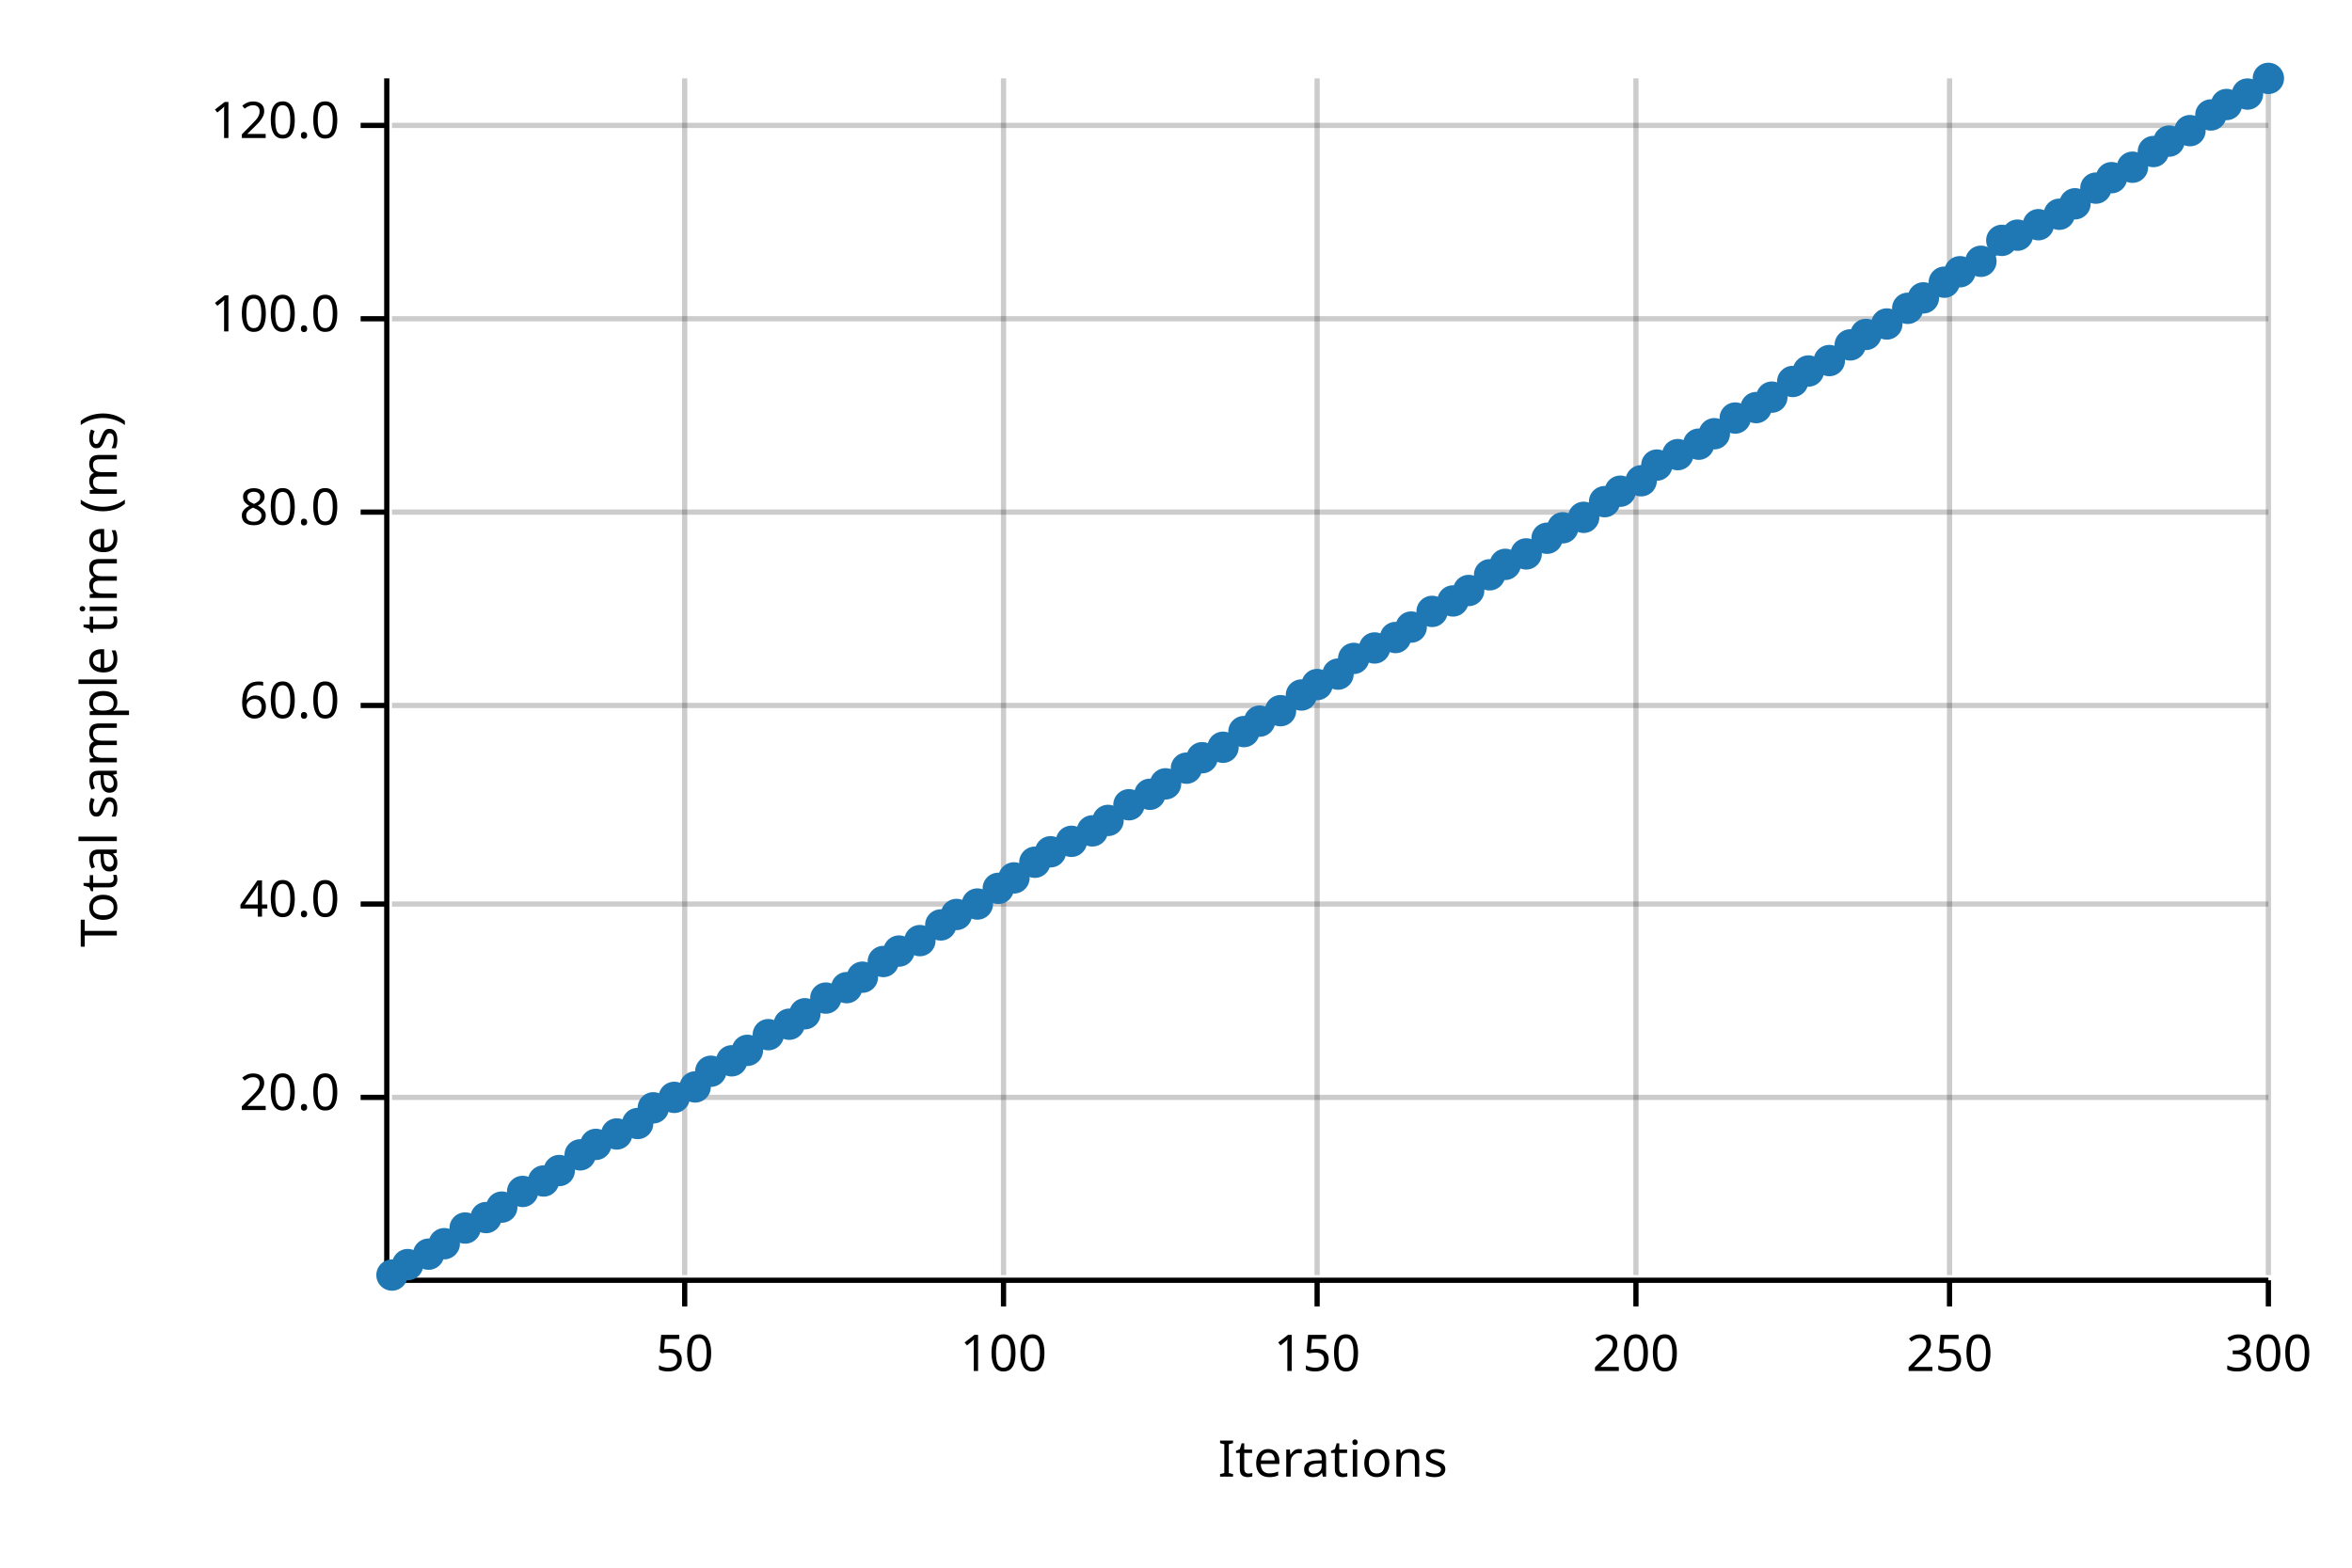
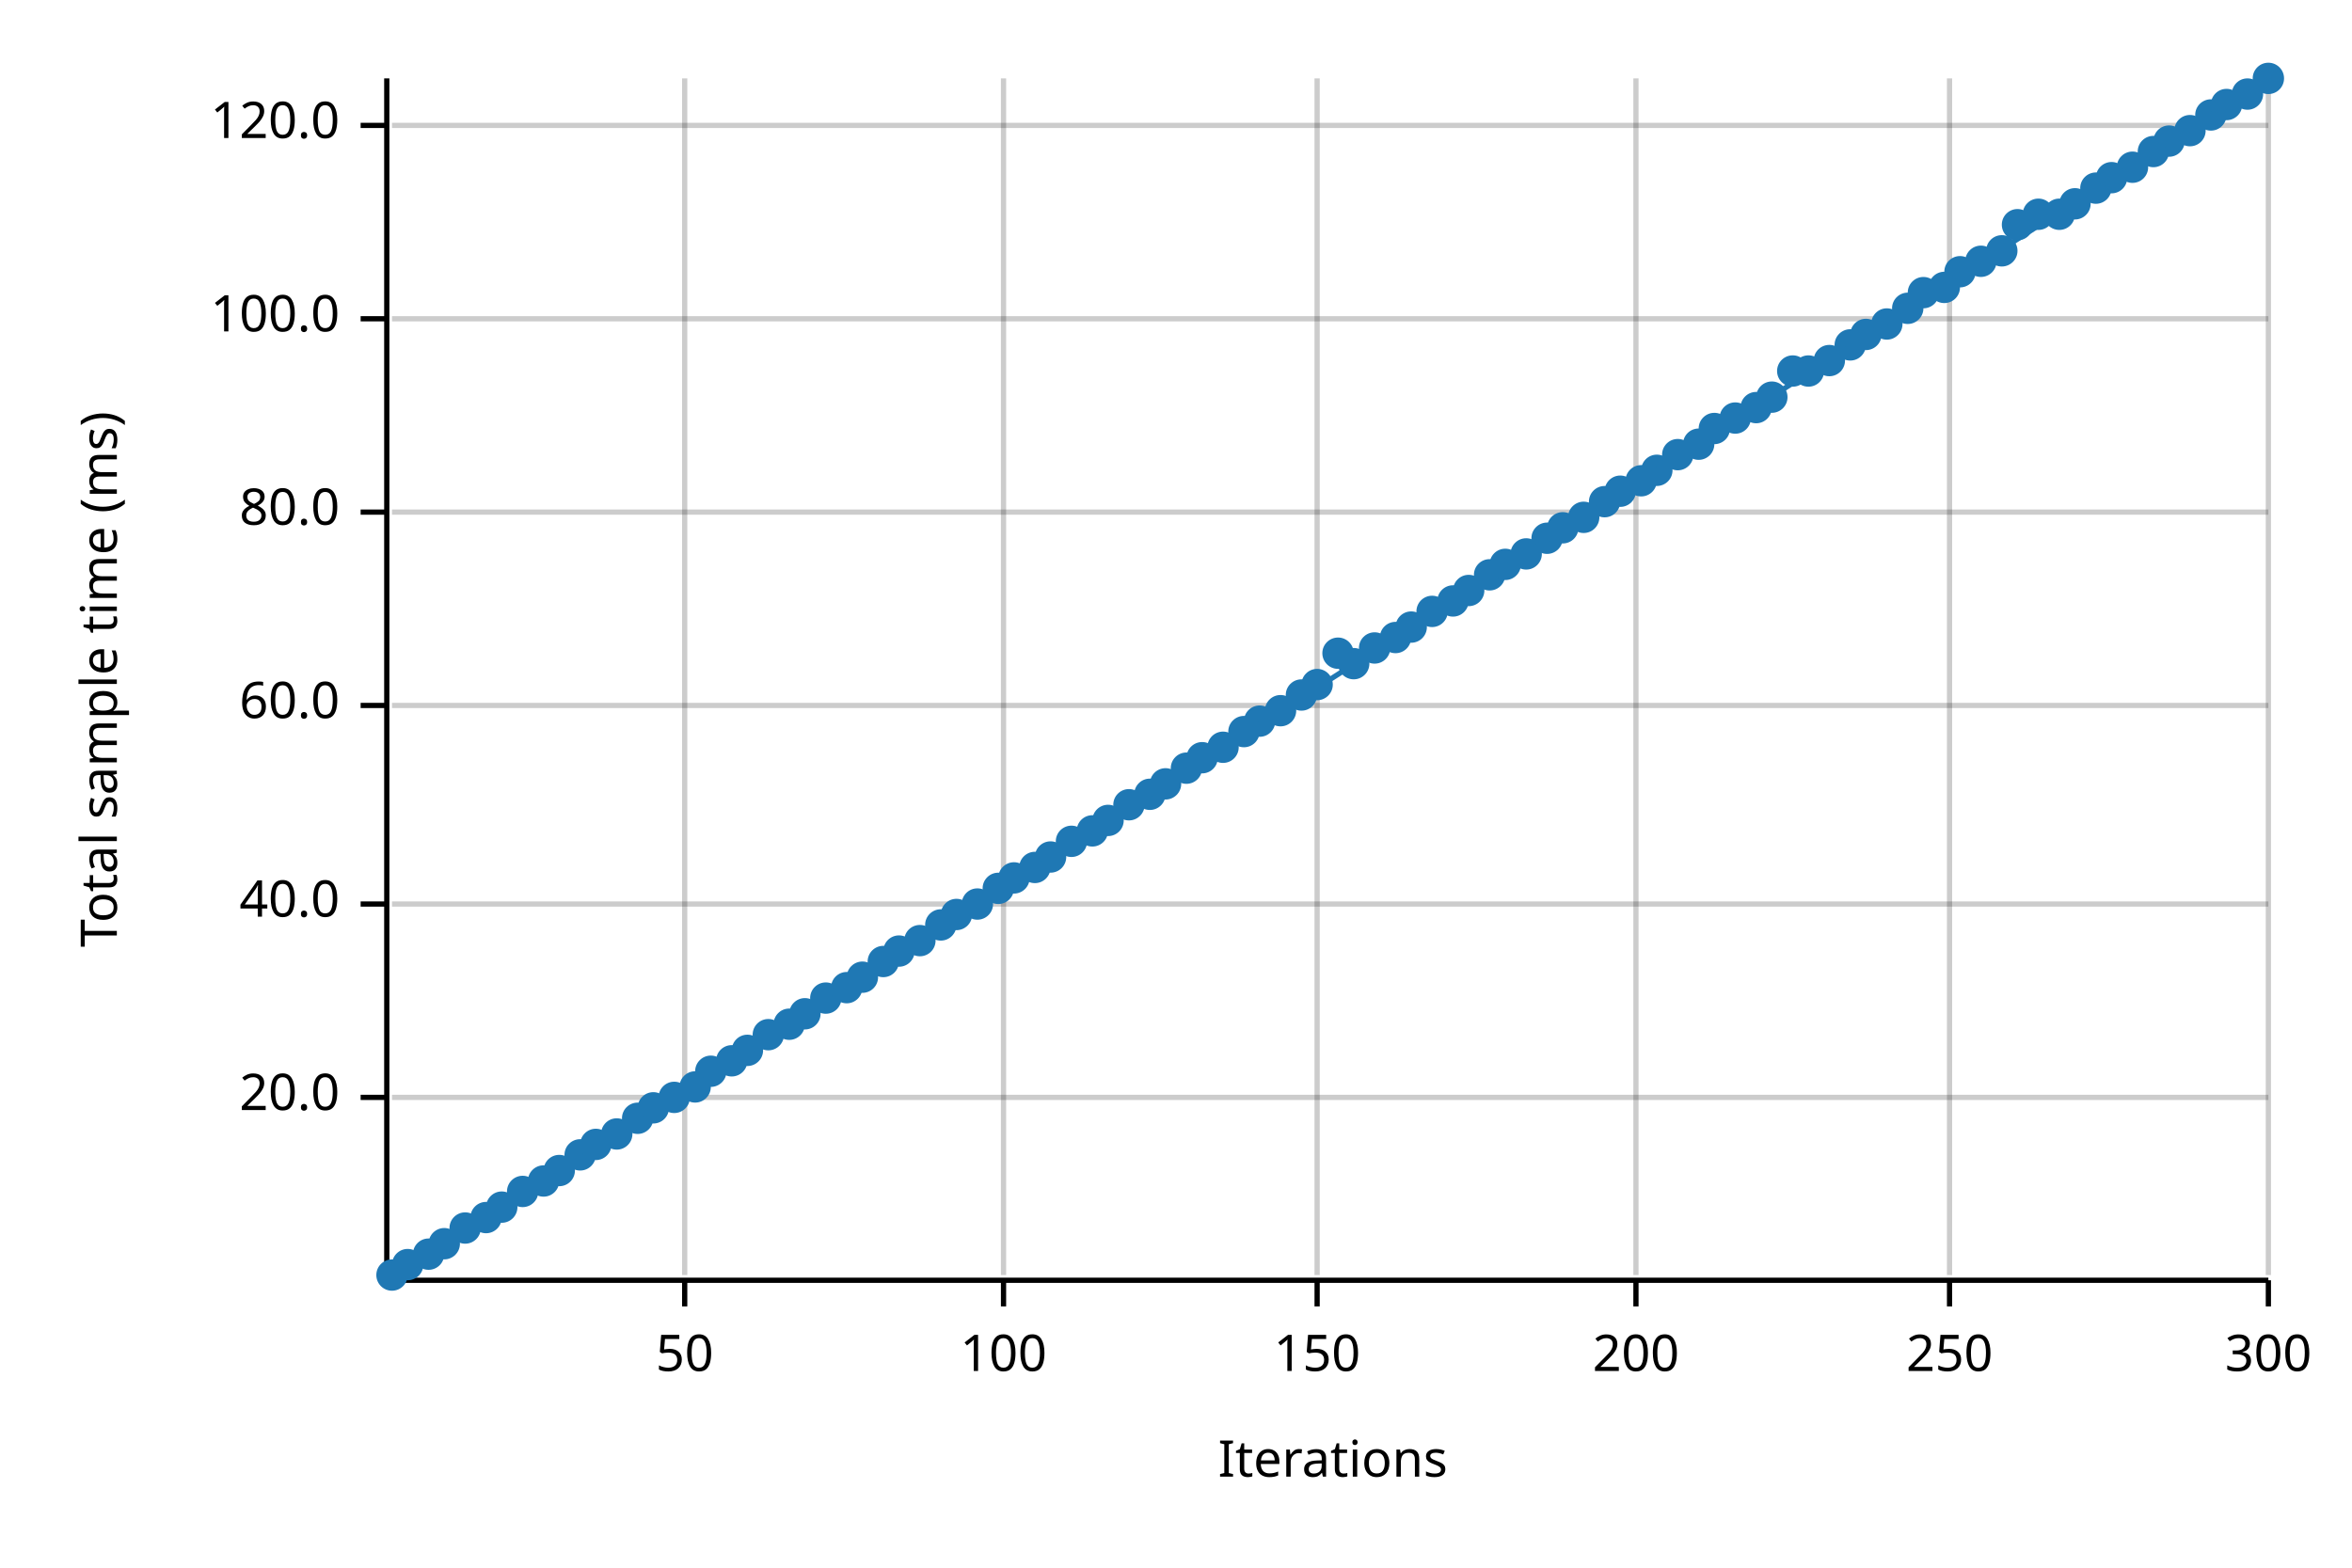
<svg xmlns="http://www.w3.org/2000/svg" width="450" height="300" viewBox="0 0 450 300">
  <text x="15" y="130" dy="0.76em" text-anchor="middle" font-family="sans-serif" font-size="9.677" opacity="1" fill="#000000" transform="rotate(270, 15, 130)">
Total sample time (ms)
</text>
  <text x="255" y="285" dy="-0.5ex" text-anchor="middle" font-family="sans-serif" font-size="9.677" opacity="1" fill="#000000">
Iterations
</text>
  <line opacity="0.2" stroke="#000000" stroke-width="1" x1="131" y1="244" x2="131" y2="15" />
  <line opacity="0.2" stroke="#000000" stroke-width="1" x1="192" y1="244" x2="192" y2="15" />
  <line opacity="0.2" stroke="#000000" stroke-width="1" x1="252" y1="244" x2="252" y2="15" />
  <line opacity="0.2" stroke="#000000" stroke-width="1" x1="313" y1="244" x2="313" y2="15" />
  <line opacity="0.2" stroke="#000000" stroke-width="1" x1="373" y1="244" x2="373" y2="15" />
  <line opacity="0.2" stroke="#000000" stroke-width="1" x1="434" y1="244" x2="434" y2="15" />
  <line opacity="0.2" stroke="#000000" stroke-width="1" x1="75" y1="210" x2="434" y2="210" />
  <line opacity="0.2" stroke="#000000" stroke-width="1" x1="75" y1="173" x2="434" y2="173" />
  <line opacity="0.2" stroke="#000000" stroke-width="1" x1="75" y1="135" x2="434" y2="135" />
  <line opacity="0.2" stroke="#000000" stroke-width="1" x1="75" y1="98" x2="434" y2="98" />
  <line opacity="0.2" stroke="#000000" stroke-width="1" x1="75" y1="61" x2="434" y2="61" />
  <line opacity="0.2" stroke="#000000" stroke-width="1" x1="75" y1="24" x2="434" y2="24" />
  <polyline fill="none" opacity="1" stroke="#000000" stroke-width="1" points="74,15 74,244 " />
  <text x="65" y="210" dy="0.5ex" text-anchor="end" font-family="sans-serif" font-size="9.677" opacity="1" fill="#000000">
20.0
</text>
  <polyline fill="none" opacity="1" stroke="#000000" stroke-width="1" points="69,210 74,210 " />
  <text x="65" y="173" dy="0.5ex" text-anchor="end" font-family="sans-serif" font-size="9.677" opacity="1" fill="#000000">
40.0
</text>
  <polyline fill="none" opacity="1" stroke="#000000" stroke-width="1" points="69,173 74,173 " />
  <text x="65" y="135" dy="0.5ex" text-anchor="end" font-family="sans-serif" font-size="9.677" opacity="1" fill="#000000">
60.0
</text>
  <polyline fill="none" opacity="1" stroke="#000000" stroke-width="1" points="69,135 74,135 " />
  <text x="65" y="98" dy="0.5ex" text-anchor="end" font-family="sans-serif" font-size="9.677" opacity="1" fill="#000000">
80.0
</text>
  <polyline fill="none" opacity="1" stroke="#000000" stroke-width="1" points="69,98 74,98 " />
  <text x="65" y="61" dy="0.5ex" text-anchor="end" font-family="sans-serif" font-size="9.677" opacity="1" fill="#000000">
100.0
</text>
  <polyline fill="none" opacity="1" stroke="#000000" stroke-width="1" points="69,61 74,61 " />
  <text x="65" y="24" dy="0.5ex" text-anchor="end" font-family="sans-serif" font-size="9.677" opacity="1" fill="#000000">
120.0
</text>
  <polyline fill="none" opacity="1" stroke="#000000" stroke-width="1" points="69,24 74,24 " />
  <polyline fill="none" opacity="1" stroke="#000000" stroke-width="1" points="75,245 434,245 " />
  <text x="131" y="255" dy="0.76em" text-anchor="middle" font-family="sans-serif" font-size="9.677" opacity="1" fill="#000000">
50
</text>
  <polyline fill="none" opacity="1" stroke="#000000" stroke-width="1" points="131,245 131,250 " />
  <text x="192" y="255" dy="0.76em" text-anchor="middle" font-family="sans-serif" font-size="9.677" opacity="1" fill="#000000">
100
</text>
  <polyline fill="none" opacity="1" stroke="#000000" stroke-width="1" points="192,245 192,250 " />
  <text x="252" y="255" dy="0.76em" text-anchor="middle" font-family="sans-serif" font-size="9.677" opacity="1" fill="#000000">
150
</text>
  <polyline fill="none" opacity="1" stroke="#000000" stroke-width="1" points="252,245 252,250 " />
  <text x="313" y="255" dy="0.76em" text-anchor="middle" font-family="sans-serif" font-size="9.677" opacity="1" fill="#000000">
200
</text>
  <polyline fill="none" opacity="1" stroke="#000000" stroke-width="1" points="313,245 313,250 " />
  <text x="373" y="255" dy="0.76em" text-anchor="middle" font-family="sans-serif" font-size="9.677" opacity="1" fill="#000000">
250
</text>
  <polyline fill="none" opacity="1" stroke="#000000" stroke-width="1" points="373,245 373,250 " />
  <text x="434" y="255" dy="0.76em" text-anchor="middle" font-family="sans-serif" font-size="9.677" opacity="1" fill="#000000">
300
</text>
  <polyline fill="none" opacity="1" stroke="#000000" stroke-width="1" points="434,245 434,250 " />
  <circle cx="75" cy="244" r="3" opacity="1" fill="#1F78B4" stroke="none" stroke-width="1" />
  <circle cx="78" cy="242" r="3" opacity="1" fill="#1F78B4" stroke="none" stroke-width="1" />
  <circle cx="82" cy="240" r="3" opacity="1" fill="#1F78B4" stroke="none" stroke-width="1" />
  <circle cx="85" cy="238" r="3" opacity="1" fill="#1F78B4" stroke="none" stroke-width="1" />
  <circle cx="89" cy="235" r="3" opacity="1" fill="#1F78B4" stroke="none" stroke-width="1" />
  <circle cx="93" cy="233" r="3" opacity="1" fill="#1F78B4" stroke="none" stroke-width="1" />
  <circle cx="96" cy="231" r="3" opacity="1" fill="#1F78B4" stroke="none" stroke-width="1" />
  <circle cx="100" cy="228" r="3" opacity="1" fill="#1F78B4" stroke="none" stroke-width="1" />
  <circle cx="104" cy="226" r="3" opacity="1" fill="#1F78B4" stroke="none" stroke-width="1" />
  <circle cx="107" cy="224" r="3" opacity="1" fill="#1F78B4" stroke="none" stroke-width="1" />
  <circle cx="111" cy="221" r="3" opacity="1" fill="#1F78B4" stroke="none" stroke-width="1" />
  <circle cx="114" cy="219" r="3" opacity="1" fill="#1F78B4" stroke="none" stroke-width="1" />
  <circle cx="118" cy="217" r="3" opacity="1" fill="#1F78B4" stroke="none" stroke-width="1" />
-   <circle cx="122" cy="215" r="3" opacity="1" fill="#1F78B4" stroke="none" stroke-width="1" />
+   <circle cx="122" cy="214" r="3" opacity="1" fill="#1F78B4" stroke="none" stroke-width="1" />
  <circle cx="125" cy="212" r="3" opacity="1" fill="#1F78B4" stroke="none" stroke-width="1" />
  <circle cx="129" cy="210" r="3" opacity="1" fill="#1F78B4" stroke="none" stroke-width="1" />
  <circle cx="133" cy="208" r="3" opacity="1" fill="#1F78B4" stroke="none" stroke-width="1" />
  <circle cx="136" cy="205" r="3" opacity="1" fill="#1F78B4" stroke="none" stroke-width="1" />
  <circle cx="140" cy="203" r="3" opacity="1" fill="#1F78B4" stroke="none" stroke-width="1" />
  <circle cx="143" cy="201" r="3" opacity="1" fill="#1F78B4" stroke="none" stroke-width="1" />
  <circle cx="147" cy="198" r="3" opacity="1" fill="#1F78B4" stroke="none" stroke-width="1" />
  <circle cx="151" cy="196" r="3" opacity="1" fill="#1F78B4" stroke="none" stroke-width="1" />
  <circle cx="154" cy="194" r="3" opacity="1" fill="#1F78B4" stroke="none" stroke-width="1" />
  <circle cx="158" cy="191" r="3" opacity="1" fill="#1F78B4" stroke="none" stroke-width="1" />
  <circle cx="162" cy="189" r="3" opacity="1" fill="#1F78B4" stroke="none" stroke-width="1" />
  <circle cx="165" cy="187" r="3" opacity="1" fill="#1F78B4" stroke="none" stroke-width="1" />
  <circle cx="169" cy="184" r="3" opacity="1" fill="#1F78B4" stroke="none" stroke-width="1" />
  <circle cx="172" cy="182" r="3" opacity="1" fill="#1F78B4" stroke="none" stroke-width="1" />
  <circle cx="176" cy="180" r="3" opacity="1" fill="#1F78B4" stroke="none" stroke-width="1" />
  <circle cx="180" cy="177" r="3" opacity="1" fill="#1F78B4" stroke="none" stroke-width="1" />
  <circle cx="183" cy="175" r="3" opacity="1" fill="#1F78B4" stroke="none" stroke-width="1" />
  <circle cx="187" cy="173" r="3" opacity="1" fill="#1F78B4" stroke="none" stroke-width="1" />
  <circle cx="191" cy="170" r="3" opacity="1" fill="#1F78B4" stroke="none" stroke-width="1" />
  <circle cx="194" cy="168" r="3" opacity="1" fill="#1F78B4" stroke="none" stroke-width="1" />
-   <circle cx="198" cy="165" r="3" opacity="1" fill="#1F78B4" stroke="none" stroke-width="1" />
-   <circle cx="201" cy="163" r="3" opacity="1" fill="#1F78B4" stroke="none" stroke-width="1" />
+   <circle cx="198" cy="166" r="3" opacity="1" fill="#1F78B4" stroke="none" stroke-width="1" />
+   <circle cx="201" cy="164" r="3" opacity="1" fill="#1F78B4" stroke="none" stroke-width="1" />
  <circle cx="205" cy="161" r="3" opacity="1" fill="#1F78B4" stroke="none" stroke-width="1" />
  <circle cx="209" cy="159" r="3" opacity="1" fill="#1F78B4" stroke="none" stroke-width="1" />
  <circle cx="212" cy="157" r="3" opacity="1" fill="#1F78B4" stroke="none" stroke-width="1" />
  <circle cx="216" cy="154" r="3" opacity="1" fill="#1F78B4" stroke="none" stroke-width="1" />
  <circle cx="220" cy="152" r="3" opacity="1" fill="#1F78B4" stroke="none" stroke-width="1" />
  <circle cx="223" cy="150" r="3" opacity="1" fill="#1F78B4" stroke="none" stroke-width="1" />
  <circle cx="227" cy="147" r="3" opacity="1" fill="#1F78B4" stroke="none" stroke-width="1" />
  <circle cx="230" cy="145" r="3" opacity="1" fill="#1F78B4" stroke="none" stroke-width="1" />
  <circle cx="234" cy="143" r="3" opacity="1" fill="#1F78B4" stroke="none" stroke-width="1" />
  <circle cx="238" cy="140" r="3" opacity="1" fill="#1F78B4" stroke="none" stroke-width="1" />
  <circle cx="241" cy="138" r="3" opacity="1" fill="#1F78B4" stroke="none" stroke-width="1" />
  <circle cx="245" cy="136" r="3" opacity="1" fill="#1F78B4" stroke="none" stroke-width="1" />
  <circle cx="249" cy="133" r="3" opacity="1" fill="#1F78B4" stroke="none" stroke-width="1" />
  <circle cx="252" cy="131" r="3" opacity="1" fill="#1F78B4" stroke="none" stroke-width="1" />
-   <circle cx="256" cy="129" r="3" opacity="1" fill="#1F78B4" stroke="none" stroke-width="1" />
-   <circle cx="259" cy="126" r="3" opacity="1" fill="#1F78B4" stroke="none" stroke-width="1" />
+   <circle cx="256" cy="125" r="3" opacity="1" fill="#1F78B4" stroke="none" stroke-width="1" />
+   <circle cx="259" cy="127" r="3" opacity="1" fill="#1F78B4" stroke="none" stroke-width="1" />
  <circle cx="263" cy="124" r="3" opacity="1" fill="#1F78B4" stroke="none" stroke-width="1" />
  <circle cx="267" cy="122" r="3" opacity="1" fill="#1F78B4" stroke="none" stroke-width="1" />
  <circle cx="270" cy="120" r="3" opacity="1" fill="#1F78B4" stroke="none" stroke-width="1" />
  <circle cx="274" cy="117" r="3" opacity="1" fill="#1F78B4" stroke="none" stroke-width="1" />
  <circle cx="278" cy="115" r="3" opacity="1" fill="#1F78B4" stroke="none" stroke-width="1" />
  <circle cx="281" cy="113" r="3" opacity="1" fill="#1F78B4" stroke="none" stroke-width="1" />
  <circle cx="285" cy="110" r="3" opacity="1" fill="#1F78B4" stroke="none" stroke-width="1" />
  <circle cx="288" cy="108" r="3" opacity="1" fill="#1F78B4" stroke="none" stroke-width="1" />
  <circle cx="292" cy="106" r="3" opacity="1" fill="#1F78B4" stroke="none" stroke-width="1" />
  <circle cx="296" cy="103" r="3" opacity="1" fill="#1F78B4" stroke="none" stroke-width="1" />
  <circle cx="299" cy="101" r="3" opacity="1" fill="#1F78B4" stroke="none" stroke-width="1" />
  <circle cx="303" cy="99" r="3" opacity="1" fill="#1F78B4" stroke="none" stroke-width="1" />
  <circle cx="307" cy="96" r="3" opacity="1" fill="#1F78B4" stroke="none" stroke-width="1" />
  <circle cx="310" cy="94" r="3" opacity="1" fill="#1F78B4" stroke="none" stroke-width="1" />
  <circle cx="314" cy="92" r="3" opacity="1" fill="#1F78B4" stroke="none" stroke-width="1" />
-   <circle cx="317" cy="89" r="3" opacity="1" fill="#1F78B4" stroke="none" stroke-width="1" />
+   <circle cx="317" cy="90" r="3" opacity="1" fill="#1F78B4" stroke="none" stroke-width="1" />
  <circle cx="321" cy="87" r="3" opacity="1" fill="#1F78B4" stroke="none" stroke-width="1" />
  <circle cx="325" cy="85" r="3" opacity="1" fill="#1F78B4" stroke="none" stroke-width="1" />
-   <circle cx="328" cy="83" r="3" opacity="1" fill="#1F78B4" stroke="none" stroke-width="1" />
+   <circle cx="328" cy="82" r="3" opacity="1" fill="#1F78B4" stroke="none" stroke-width="1" />
  <circle cx="332" cy="80" r="3" opacity="1" fill="#1F78B4" stroke="none" stroke-width="1" />
  <circle cx="336" cy="78" r="3" opacity="1" fill="#1F78B4" stroke="none" stroke-width="1" />
  <circle cx="339" cy="76" r="3" opacity="1" fill="#1F78B4" stroke="none" stroke-width="1" />
-   <circle cx="343" cy="73" r="3" opacity="1" fill="#1F78B4" stroke="none" stroke-width="1" />
+   <circle cx="343" cy="71" r="3" opacity="1" fill="#1F78B4" stroke="none" stroke-width="1" />
  <circle cx="346" cy="71" r="3" opacity="1" fill="#1F78B4" stroke="none" stroke-width="1" />
  <circle cx="350" cy="69" r="3" opacity="1" fill="#1F78B4" stroke="none" stroke-width="1" />
  <circle cx="354" cy="66" r="3" opacity="1" fill="#1F78B4" stroke="none" stroke-width="1" />
  <circle cx="357" cy="64" r="3" opacity="1" fill="#1F78B4" stroke="none" stroke-width="1" />
  <circle cx="361" cy="62" r="3" opacity="1" fill="#1F78B4" stroke="none" stroke-width="1" />
  <circle cx="365" cy="59" r="3" opacity="1" fill="#1F78B4" stroke="none" stroke-width="1" />
-   <circle cx="368" cy="57" r="3" opacity="1" fill="#1F78B4" stroke="none" stroke-width="1" />
-   <circle cx="372" cy="54" r="3" opacity="1" fill="#1F78B4" stroke="none" stroke-width="1" />
+   <circle cx="368" cy="56" r="3" opacity="1" fill="#1F78B4" stroke="none" stroke-width="1" />
+   <circle cx="372" cy="55" r="3" opacity="1" fill="#1F78B4" stroke="none" stroke-width="1" />
  <circle cx="375" cy="52" r="3" opacity="1" fill="#1F78B4" stroke="none" stroke-width="1" />
  <circle cx="379" cy="50" r="3" opacity="1" fill="#1F78B4" stroke="none" stroke-width="1" />
-   <circle cx="383" cy="46" r="3" opacity="1" fill="#1F78B4" stroke="none" stroke-width="1" />
-   <circle cx="386" cy="45" r="3" opacity="1" fill="#1F78B4" stroke="none" stroke-width="1" />
-   <circle cx="390" cy="43" r="3" opacity="1" fill="#1F78B4" stroke="none" stroke-width="1" />
+   <circle cx="383" cy="48" r="3" opacity="1" fill="#1F78B4" stroke="none" stroke-width="1" />
+   <circle cx="386" cy="43" r="3" opacity="1" fill="#1F78B4" stroke="none" stroke-width="1" />
+   <circle cx="390" cy="41" r="3" opacity="1" fill="#1F78B4" stroke="none" stroke-width="1" />
  <circle cx="394" cy="41" r="3" opacity="1" fill="#1F78B4" stroke="none" stroke-width="1" />
  <circle cx="397" cy="39" r="3" opacity="1" fill="#1F78B4" stroke="none" stroke-width="1" />
  <circle cx="401" cy="36" r="3" opacity="1" fill="#1F78B4" stroke="none" stroke-width="1" />
  <circle cx="404" cy="34" r="3" opacity="1" fill="#1F78B4" stroke="none" stroke-width="1" />
  <circle cx="408" cy="32" r="3" opacity="1" fill="#1F78B4" stroke="none" stroke-width="1" />
  <circle cx="412" cy="29" r="3" opacity="1" fill="#1F78B4" stroke="none" stroke-width="1" />
  <circle cx="415" cy="27" r="3" opacity="1" fill="#1F78B4" stroke="none" stroke-width="1" />
  <circle cx="419" cy="25" r="3" opacity="1" fill="#1F78B4" stroke="none" stroke-width="1" />
  <circle cx="423" cy="22" r="3" opacity="1" fill="#1F78B4" stroke="none" stroke-width="1" />
  <circle cx="426" cy="20" r="3" opacity="1" fill="#1F78B4" stroke="none" stroke-width="1" />
  <circle cx="430" cy="18" r="3" opacity="1" fill="#1F78B4" stroke="none" stroke-width="1" />
  <circle cx="434" cy="15" r="3" opacity="1" fill="#1F78B4" stroke="none" stroke-width="1" />
  <polyline fill="none" opacity="1" stroke="#1F78B4" stroke-width="1" points="75,245 434,15 " />
  <polygon opacity="0.25" fill="#1F78B4" points="75,245 434,15 434,15 " />
</svg>
